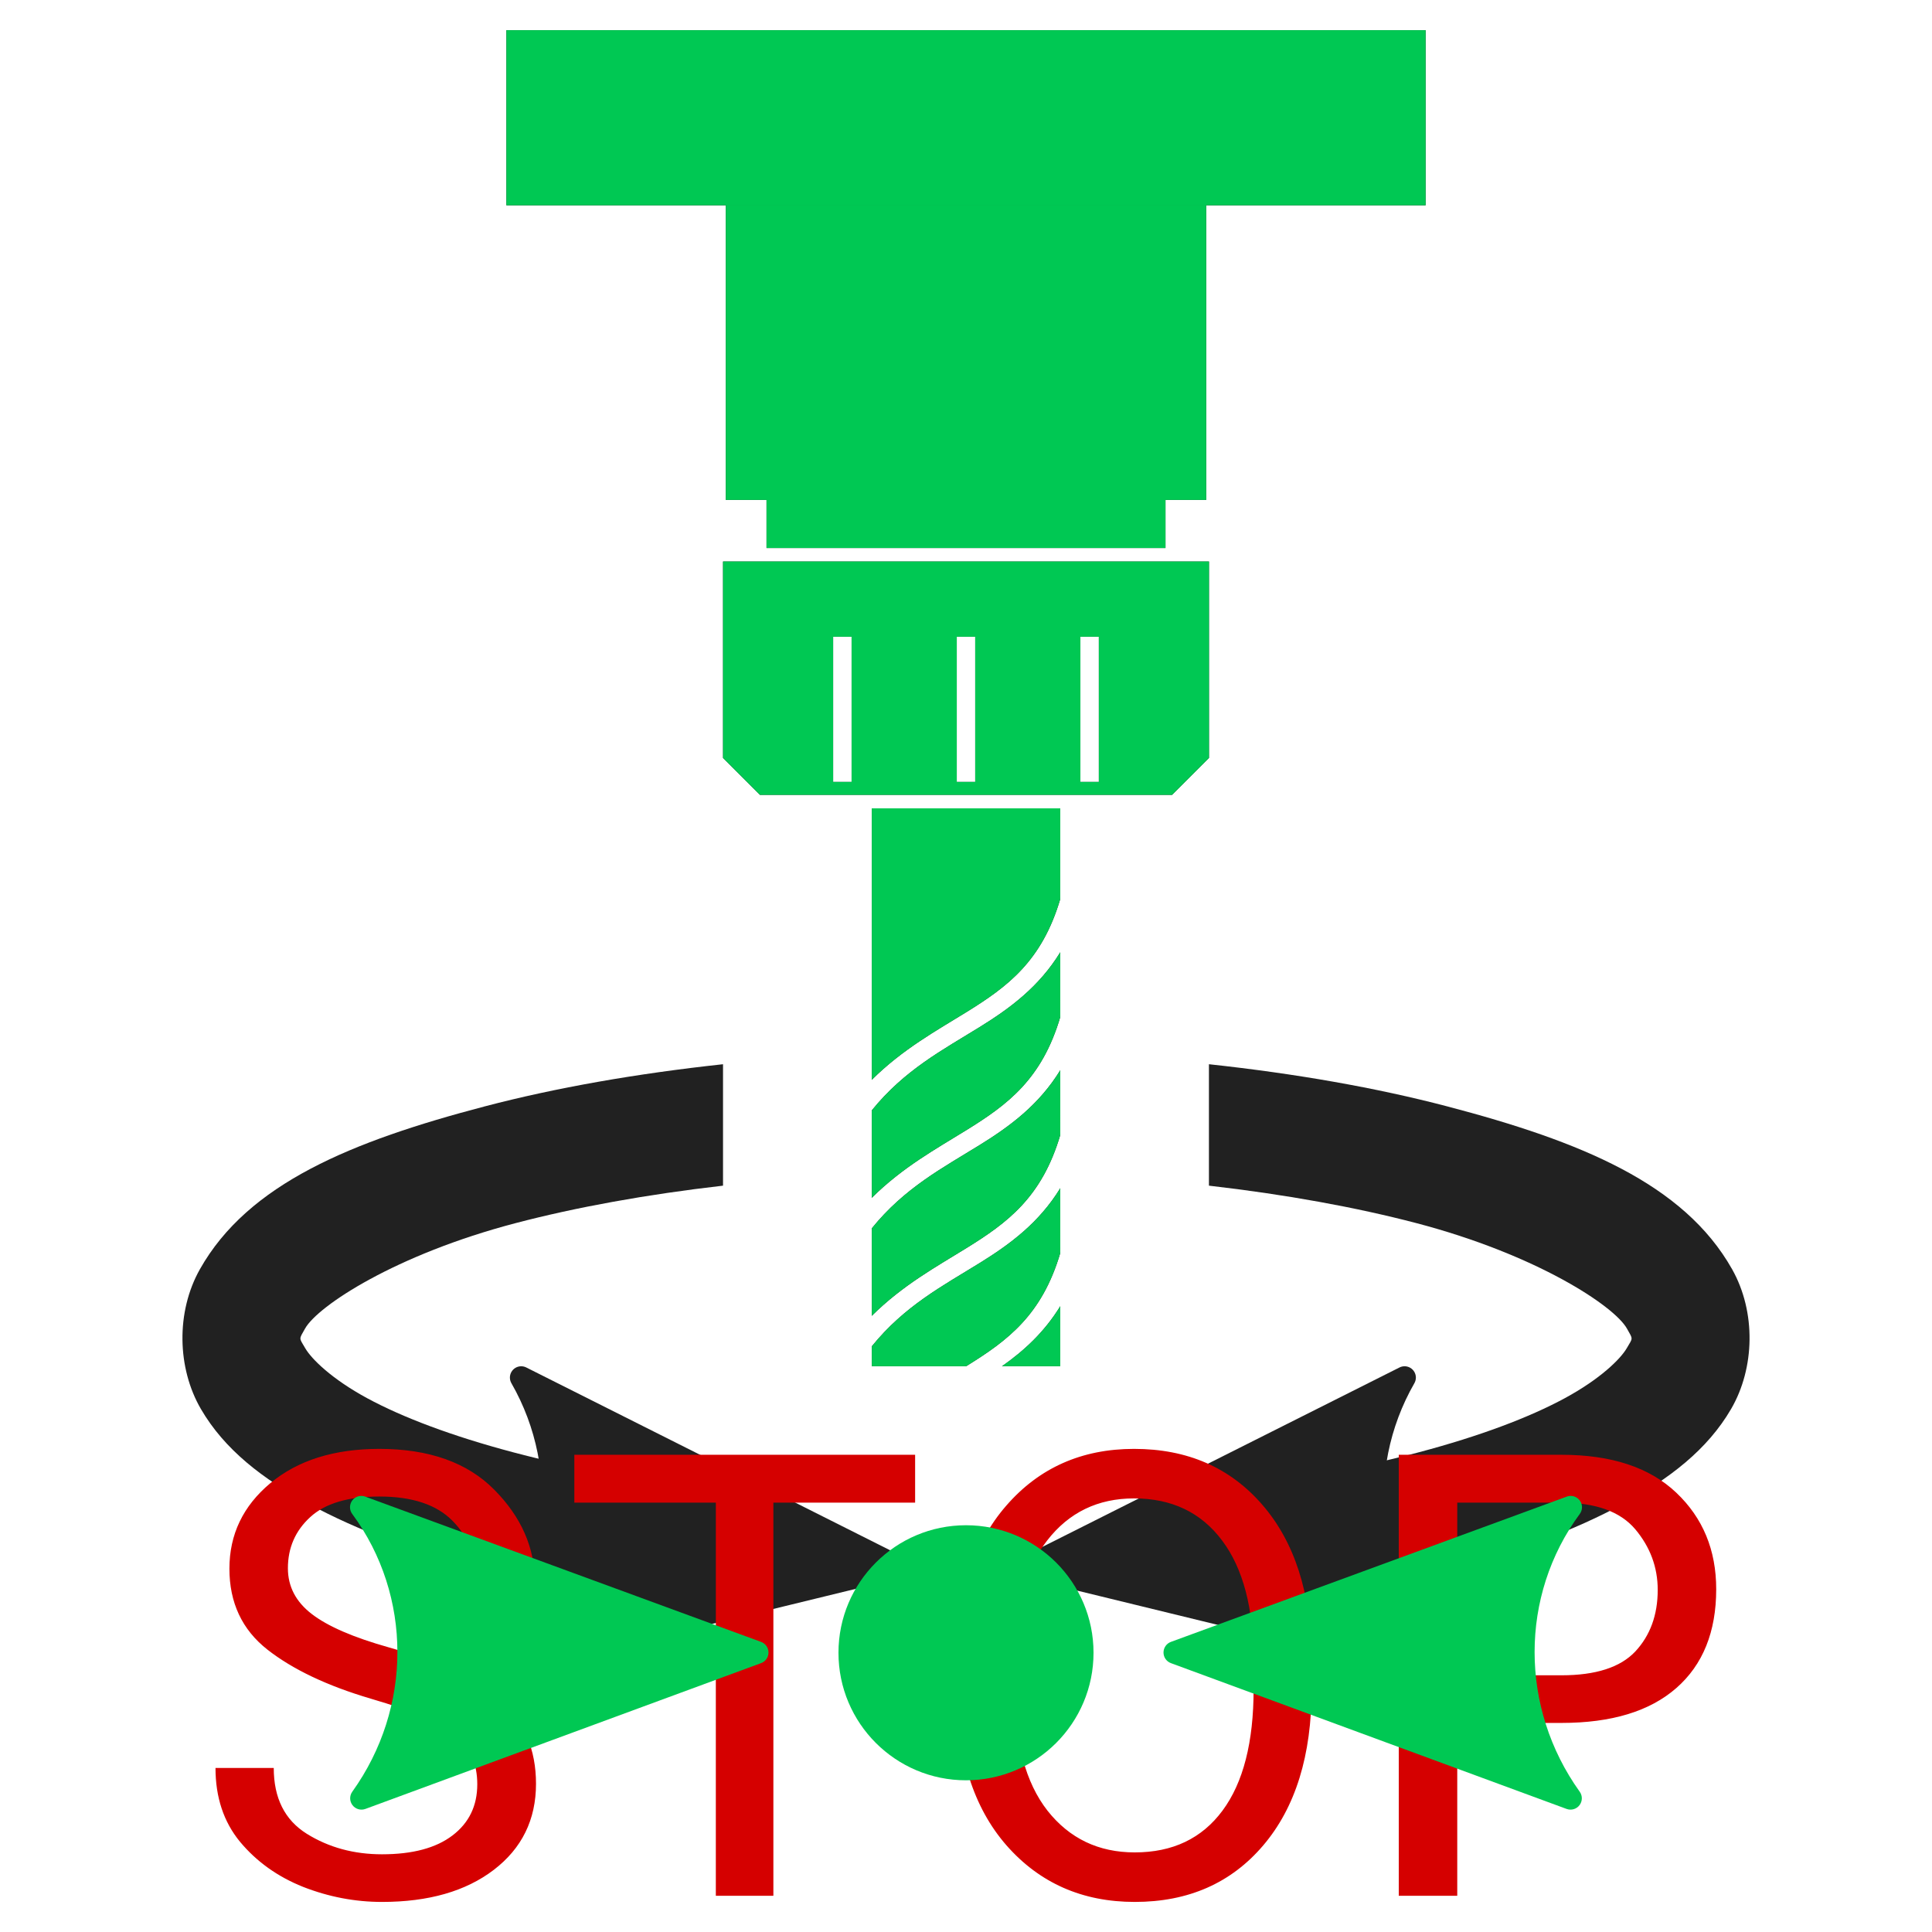
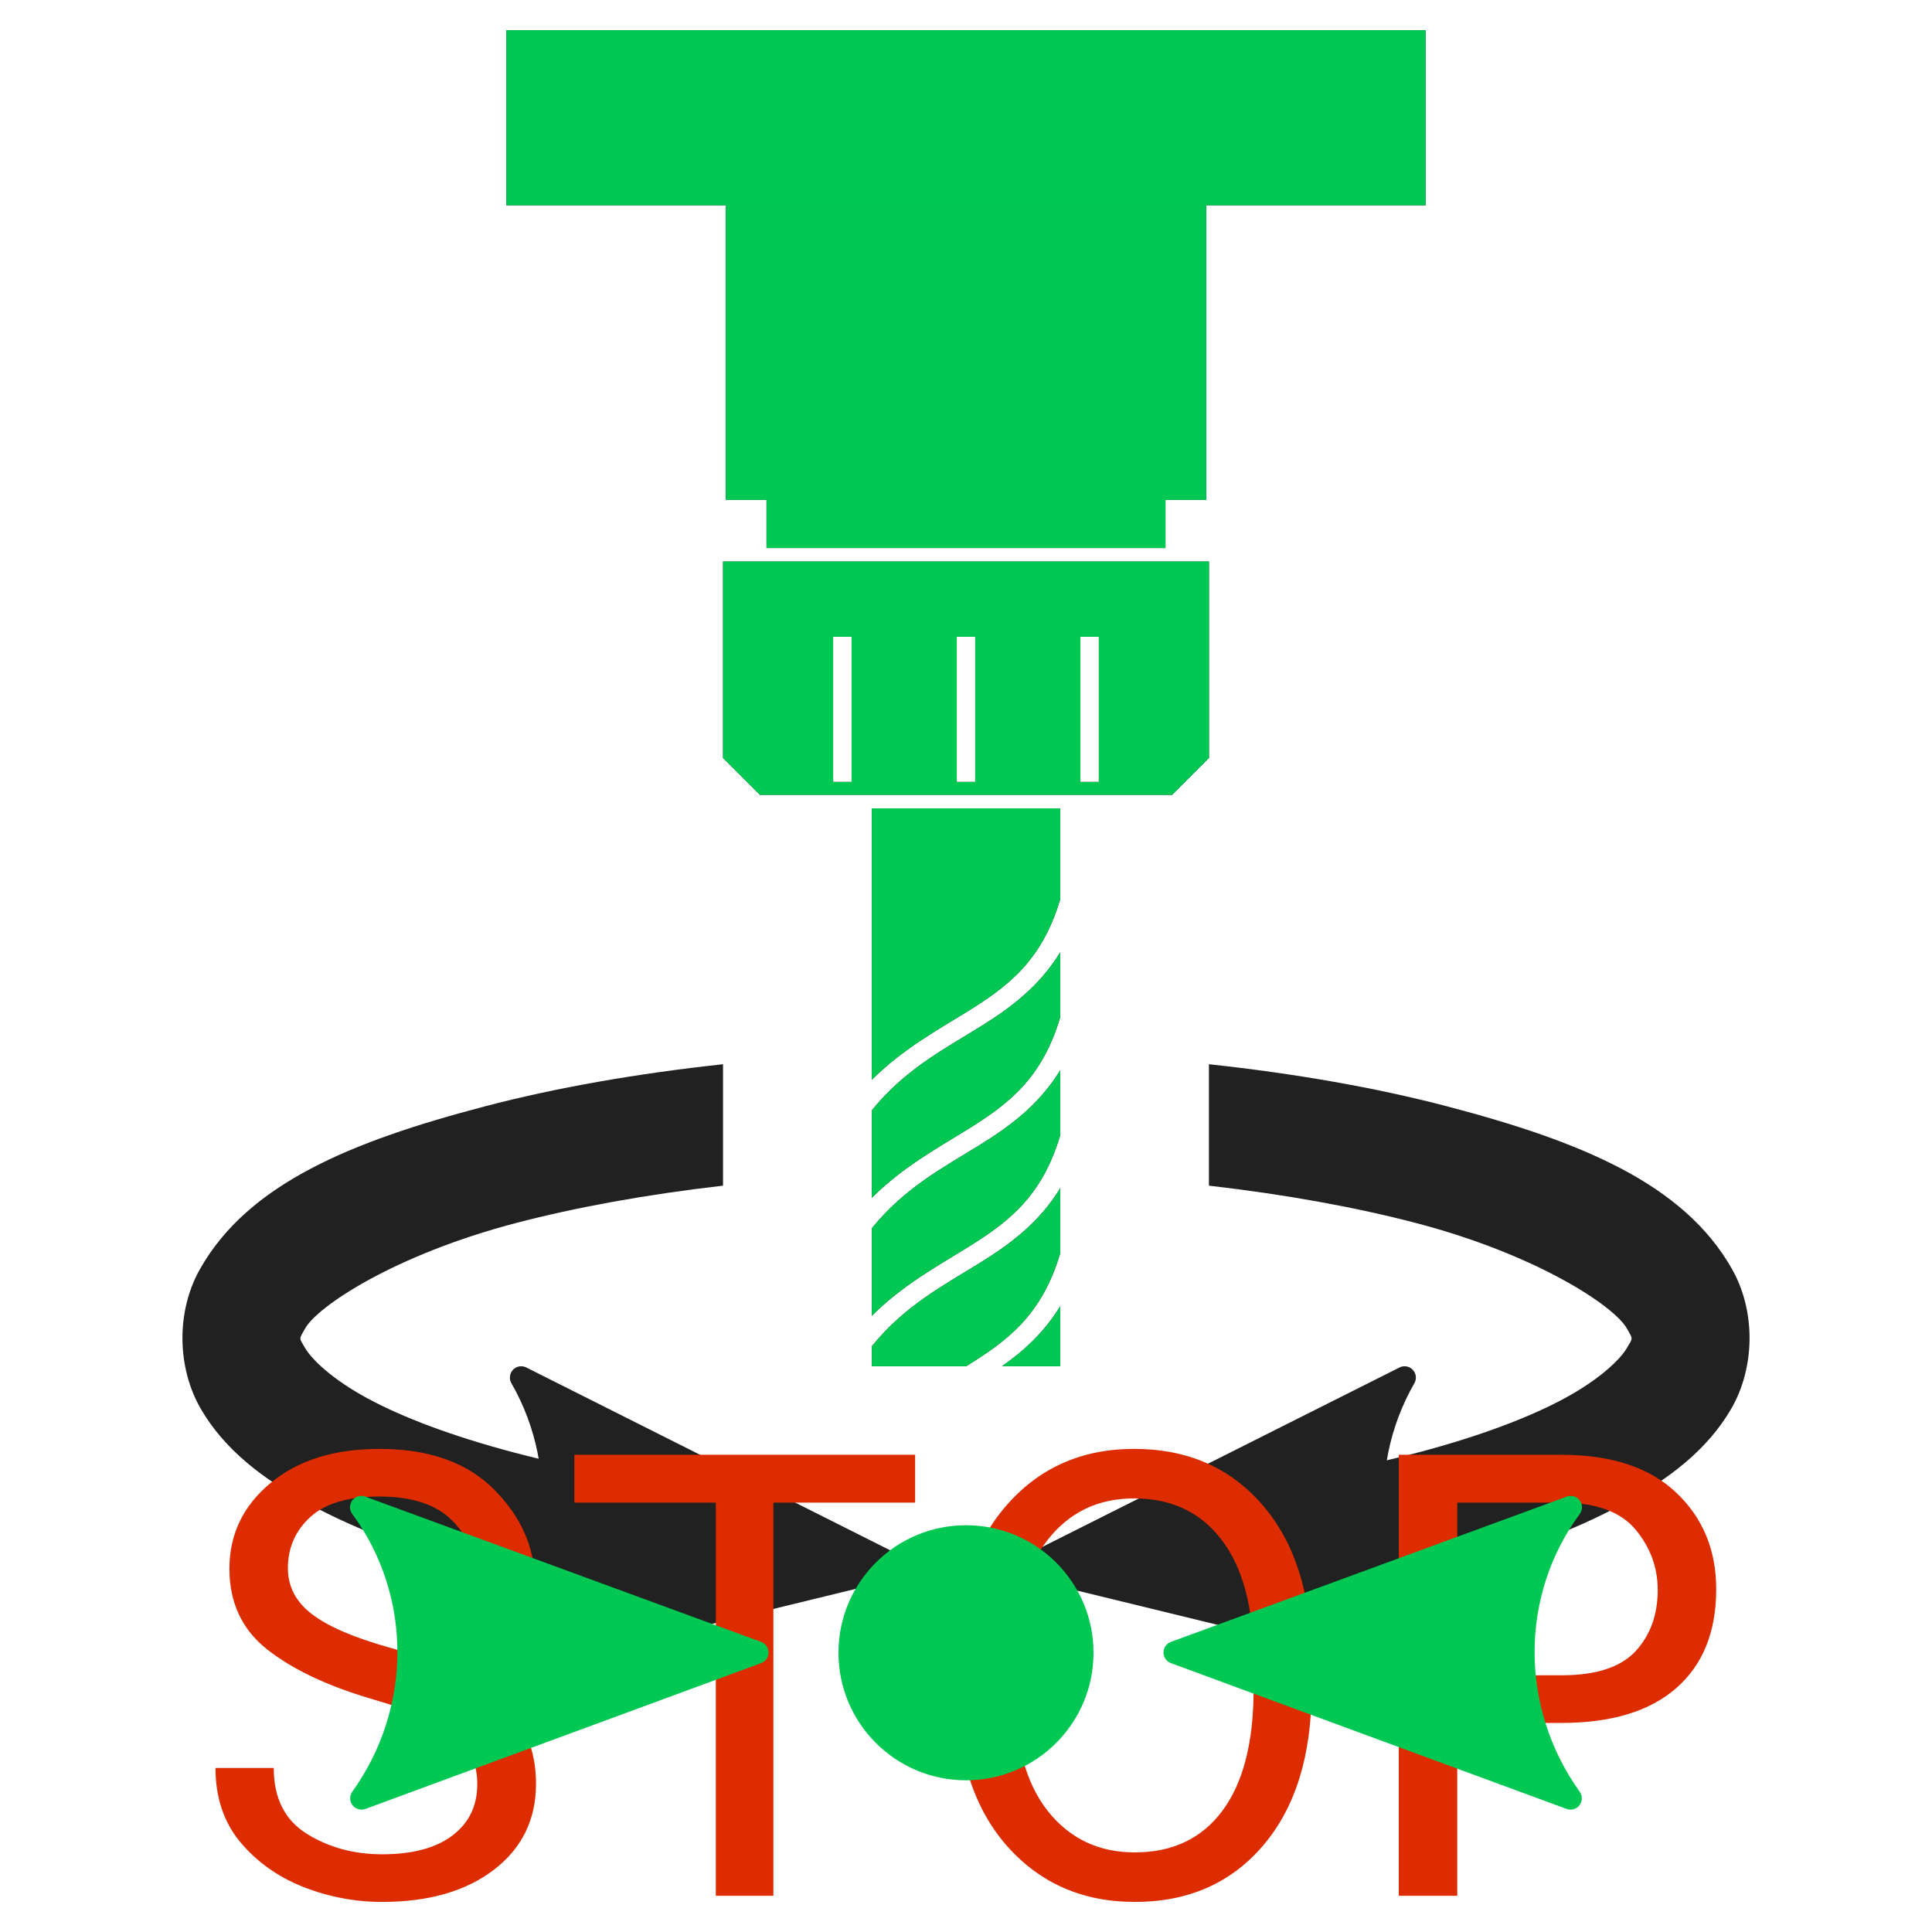
<svg xmlns="http://www.w3.org/2000/svg" width="128" height="128" viewBox="0 0 128 128" version="1.1" id="svg8">
  <defs id="defs2">
    <marker style="overflow:visible;" id="Arrow2Send" refX="0.0" refY="0.0" orient="auto">
      <path transform="scale(0.3) rotate(180) translate(-2.3,0)" d="M 8.719,4.034 L -2.207,0.016 L 8.719,-4.002 C 6.973,-1.63 6.983,1.616 8.719,4.034 z " style="fill-rule:evenodd;stroke-width:0.625;stroke-linejoin:round;stroke:#212121;stroke-opacity:1;fill:#212121;fill-opacity:1" id="path2663" />
    </marker>
    <marker style="overflow:visible" id="Arrow2Send-3" refX="0" refY="0" orient="auto">
      <path transform="matrix(-0.3,0,0,-0.3,0.69,0)" d="M 8.719,4.034 -2.207,0.016 8.719,-4.002 c -1.745,2.372 -1.735,5.617 -6e-7,8.035 z" style="fill:#212121;fill-opacity:1;fill-rule:evenodd;stroke:#212121;stroke-width:0.625;stroke-linejoin:round;stroke-opacity:1" id="path2663-3" />
    </marker>
  </defs>
  <g id="spindle" style="display:inline">
    <g id="g2584" transform="matrix(1.137245,0,0,1.137245,-20.63947,5.829496)" style="display:inline;fill:#212121">
      <path id="rect1675" style="font-variation-settings:'wdth' 100, 'wght' 500;fill:#212121;fill-opacity:1;stroke:none;stroke-width:1.077;stroke-linecap:round;stroke-linejoin:round;stroke-opacity:1" d="m 60.271,27.586 v 11.443 l 2.151,2.151 h 24.007 l 2.151,-2.151 V 27.586 Z m 6.414,4.381 h 1.075 v 8.458 h -1.075 z m 7.202,0 h 1.075 v 8.458 h -1.075 z m 7.202,0 h 1.075 v 8.458 h -1.075 z" />
      <path id="rect1824" style="font-variation-settings:'wdth' 100, 'wght' 500;fill:#212121;fill-opacity:1;stroke:none;stroke-width:1.077;stroke-linecap:round;stroke-linejoin:round;stroke-miterlimit:4;stroke-dasharray:none;stroke-opacity:1" d="M 47.65,-3.367 H 101.2 V 6.833 H 47.65 Z M 60.431,6.834 V 23.998 h 2.373 V 26.8 h 23.242 v -2.802 h 2.373 V 6.834 Z" />
      <path id="rect2470" style="fill:#212121;fill-opacity:1;stroke:none;stroke-width:9.937;stroke-linecap:round;stroke-linejoin:miter;stroke-miterlimit:4;stroke-dasharray:none;stroke-opacity:1" d="m 68.934,41.966 v 15.817 c 1.802,-1.792 3.774,-2.869 5.522,-3.951 2.396,-1.483 4.39,-2.963 5.461,-6.587 v -5.28 z m 10.983,8.384 c -1.245,2.025 -2.934,3.268 -4.692,4.356 -2.156,1.335 -4.38,2.496 -6.29,4.858 v 5.093 c 1.802,-1.792 3.774,-2.869 5.522,-3.951 2.396,-1.483 4.39,-2.963 5.461,-6.587 z m 0,6.872 c -1.245,2.025 -2.934,3.268 -4.692,4.356 -2.156,1.335 -4.38,2.496 -6.29,4.858 v 5.095 c 1.802,-1.792 3.774,-2.869 5.522,-3.951 2.396,-1.483 4.39,-2.963 5.461,-6.587 z m 0,6.874 c -1.245,2.025 -2.934,3.268 -4.692,4.356 -2.156,1.335 -4.38,2.496 -6.29,4.858 v 1.157 h 5.499 c 0.007,-0.005 0.016,-0.01 0.023,-0.015 2.396,-1.483 4.39,-2.961 5.461,-6.584 z m 0,6.874 c -0.933,1.519 -2.117,2.598 -3.394,3.497 h 3.394 z" />
    </g>
  </g>
  <g id="spindle_on" style="display:inline">
    <g id="g2584-6" transform="matrix(1.137245,0,0,1.137245,-20.63947,5.829496)" style="display:inline;fill:#00C853">
      <path id="rect1675-7" style="font-variation-settings:'wdth' 100, 'wght' 500;fill:#00C853;fill-opacity:1;stroke:none;stroke-width:1.077;stroke-linecap:round;stroke-linejoin:round;stroke-opacity:1" d="m 60.271,27.586 v 11.443 l 2.151,2.151 h 24.007 l 2.151,-2.151 V 27.586 Z m 6.414,4.381 h 1.075 v 8.458 h -1.075 z m 7.202,0 h 1.075 v 8.458 h -1.075 z m 7.202,0 h 1.075 v 8.458 h -1.075 z" />
      <path id="rect1824-8" style="font-variation-settings:'wdth' 100, 'wght' 500;fill:#00C853;fill-opacity:1;stroke:none;stroke-width:1.077;stroke-linecap:round;stroke-linejoin:round;stroke-miterlimit:4;stroke-dasharray:none;stroke-opacity:1" d="M 47.65,-3.367 H 101.2 V 6.833 H 47.65 Z M 60.431,6.834 V 23.998 h 2.373 V 26.8 h 23.242 v -2.802 h 2.373 V 6.834 Z" />
      <path id="rect2470-9" style="fill:#00C853;fill-opacity:1;stroke:none;stroke-width:9.937;stroke-linecap:round;stroke-linejoin:miter;stroke-miterlimit:4;stroke-dasharray:none;stroke-opacity:1" d="m 68.934,41.966 v 15.817 c 1.802,-1.792 3.774,-2.869 5.522,-3.951 2.396,-1.483 4.39,-2.963 5.461,-6.587 v -5.28 z m 10.983,8.384 c -1.245,2.025 -2.934,3.268 -4.692,4.356 -2.156,1.335 -4.38,2.496 -6.29,4.858 v 5.093 c 1.802,-1.792 3.774,-2.869 5.522,-3.951 2.396,-1.483 4.39,-2.963 5.461,-6.587 z m 0,6.872 c -1.245,2.025 -2.934,3.268 -4.692,4.356 -2.156,1.335 -4.38,2.496 -6.29,4.858 v 5.095 c 1.802,-1.792 3.774,-2.869 5.522,-3.951 2.396,-1.483 4.39,-2.963 5.461,-6.587 z m 0,6.874 c -1.245,2.025 -2.934,3.268 -4.692,4.356 -2.156,1.335 -4.38,2.496 -6.29,4.858 v 1.157 h 5.499 c 0.007,-0.005 0.016,-0.01 0.023,-0.015 2.396,-1.483 4.39,-2.961 5.461,-6.584 z m 0,6.874 c -0.933,1.519 -2.117,2.598 -3.394,3.497 h 3.394 z" />
    </g>
  </g>
  <g id="turn" style="display:inline">
    <path id="path3758" style="color:#212121;font-style:normal;font-variant:normal;font-weight:normal;font-stretch:normal;font-size:medium;line-height:normal;font-family:sans-serif;font-variant-ligatures:normal;font-variant-position:normal;font-variant-caps:normal;font-variant-numeric:normal;font-variant-alternates:normal;font-variant-east-asian:normal;font-feature-settings:normal;font-variation-settings:normal;text-indent:0;text-align:start;text-decoration:none;text-decoration-line:none;text-decoration-style:solid;text-decoration-color:#212121;letter-spacing:normal;word-spacing:normal;text-transform:none;writing-mode:lr-tb;direction:ltr;text-orientation:mixed;dominant-baseline:auto;baseline-shift:baseline;text-anchor:start;white-space:normal;shape-padding:0;shape-margin:0;inline-size:0;clip-rule:nonzero;display:inline;overflow:visible;visibility:visible;isolation:auto;mix-blend-mode:normal;color-interpolation:sRGB;color-interpolation-filters:linearRGB;solid-color:#212121;solid-opacity:1;vector-effect:none;fill:#212121;fill-opacity:1;fill-rule:nonzero;stroke:none;stroke-linecap:round;stroke-linejoin:round;stroke-miterlimit:4;stroke-dasharray:none;stroke-dashoffset:23.4;stroke-opacity:1;paint-order:normal;color-rendering:auto;image-rendering:auto;shape-rendering:auto;text-rendering:auto;enable-background:accumulate;stop-color:#212121" d="m 47.902,70.508 c -5.747,0.621 -11.082,1.559 -15.771,2.789 -8.839,2.318 -15.685,5.118 -18.885,10.789 -1.6,2.836 -1.507,6.561 0.062,9.26 1.57,2.699 4.09,4.635 7.219,6.328 6.257,3.387 15.327,5.77 26.604,7.053 a 4,4 0 0 0 4.426,-3.523 4,4 0 0 0 -3.521,-4.426 C 37.423,97.57 29.043,95.187 24.334,92.639 21.98,91.364 20.639,90.04 20.223,89.324 c -0.416,-0.715 -0.432,-0.558 -0.01,-1.307 0.845,-1.498 5.986,-4.895 13.947,-6.982 4.004,-1.05 8.661,-1.898 13.742,-2.482 z m 32.193,0 v 8.045 c 5.082,0.584 9.739,1.432 13.744,2.482 7.962,2.088 13.102,5.485 13.947,6.982 0.422,0.749 0.406,0.591 -0.01,1.307 -0.416,0.715 -1.757,2.04 -4.111,3.314 -4.709,2.549 -13.089,4.932 -23.701,6.139 a 4,4 0 0 0 -3.521,4.426 4,4 0 0 0 4.426,3.523 c 11.277,-1.283 20.347,-3.666 26.604,-7.053 3.128,-1.693 5.649,-3.629 7.219,-6.328 1.57,-2.699 1.662,-6.424 0.062,-9.26 C 111.554,78.415 104.708,75.615 95.869,73.297 91.179,72.067 85.843,71.128 80.096,70.508 Z" />
  </g>
  <g id="right" style="display:inline">
    <g id="path1346" style="opacity:1" />
    <g id="g3748-1" transform="matrix(-1,0,0,1,126.4191,-0.2004377)" style="display:inline">
      <g id="path3750-5" style="opacity:1">
        <path style="color:#212121;font-style:normal;font-variant:normal;font-weight:normal;font-stretch:normal;font-size:medium;line-height:normal;font-family:sans-serif;font-variant-ligatures:normal;font-variant-position:normal;font-variant-caps:normal;font-variant-numeric:normal;font-variant-alternates:normal;font-variant-east-asian:normal;font-feature-settings:normal;font-variation-settings:normal;text-indent:0;text-align:start;text-decoration:none;text-decoration-line:none;text-decoration-style:solid;text-decoration-color:#212121;letter-spacing:normal;word-spacing:normal;text-transform:none;writing-mode:lr-tb;direction:ltr;text-orientation:mixed;dominant-baseline:auto;baseline-shift:baseline;text-anchor:start;white-space:normal;shape-padding:0;shape-margin:0;inline-size:0;clip-rule:nonzero;display:inline;overflow:visible;visibility:visible;isolation:auto;mix-blend-mode:normal;color-interpolation:sRGB;color-interpolation-filters:linearRGB;solid-color:#212121;solid-opacity:1;vector-effect:none;fill:#212121;fill-opacity:1;fill-rule:evenodd;stroke:none;stroke-width:1.5;stroke-linecap:butt;stroke-linejoin:round;stroke-miterlimit:4;stroke-dasharray:none;stroke-dashoffset:0;stroke-opacity:1;color-rendering:auto;image-rendering:auto;shape-rendering:auto;text-rendering:auto;enable-background:accumulate;stop-color:#212121;stop-opacity:1" d="M 31.183,110.63 58.327,104.013 33.362,91.468 c 3.519,6.13 2.615,13.866 -2.179,19.162 z" id="path3754-0" />
        <path style="color:#212121;font-style:normal;font-variant:normal;font-weight:normal;font-stretch:normal;font-size:medium;line-height:normal;font-family:sans-serif;font-variant-ligatures:normal;font-variant-position:normal;font-variant-caps:normal;font-variant-numeric:normal;font-variant-alternates:normal;font-variant-east-asian:normal;font-feature-settings:normal;font-variation-settings:normal;text-indent:0;text-align:start;text-decoration:none;text-decoration-line:none;text-decoration-style:solid;text-decoration-color:#212121;letter-spacing:normal;word-spacing:normal;text-transform:none;writing-mode:lr-tb;direction:ltr;text-orientation:mixed;dominant-baseline:auto;baseline-shift:baseline;text-anchor:start;white-space:normal;shape-padding:0;shape-margin:0;inline-size:0;clip-rule:nonzero;display:inline;overflow:visible;visibility:visible;isolation:auto;mix-blend-mode:normal;color-interpolation:sRGB;color-interpolation-filters:linearRGB;solid-color:#212121;solid-opacity:1;vector-effect:none;fill:#212121;fill-opacity:1;fill-rule:evenodd;stroke:none;stroke-linecap:butt;stroke-linejoin:round;stroke-miterlimit:4;stroke-dasharray:none;stroke-dashoffset:0;stroke-opacity:1;color-rendering:auto;image-rendering:auto;shape-rendering:auto;text-rendering:auto;enable-background:accumulate;stop-color:#212121;stop-opacity:1" d="m 33.348,90.719 a 0.75,0.75 0 0 0 -0.635,1.123 c 3.356,5.845 2.496,13.225 -2.086,18.285 a 0.75,0.75 0 0 0 0.734,1.232 l 27.143,-6.619 a 0.75,0.75 0 0 0 0.16,-1.398 L 33.699,90.799 a 0.75,0.75 0 0 0 -0.352,-0.08 z m 1.381,2.275 21.438,10.773 -23.328,5.686 c 3.464,-4.857 4.185,-11.011 1.891,-16.459 z" id="path3756-0" />
      </g>
    </g>
  </g>
  <g id="left" style="display:inline">
    <g id="g3748" transform="translate(1.168598,-0.2004723)" style="display:inline">
      <g id="path3750" style="opacity:1">
        <path style="color:#212121;font-style:normal;font-variant:normal;font-weight:normal;font-stretch:normal;font-size:medium;line-height:normal;font-family:sans-serif;font-variant-ligatures:normal;font-variant-position:normal;font-variant-caps:normal;font-variant-numeric:normal;font-variant-alternates:normal;font-variant-east-asian:normal;font-feature-settings:normal;font-variation-settings:normal;text-indent:0;text-align:start;text-decoration:none;text-decoration-line:none;text-decoration-style:solid;text-decoration-color:#212121;letter-spacing:normal;word-spacing:normal;text-transform:none;writing-mode:lr-tb;direction:ltr;text-orientation:mixed;dominant-baseline:auto;baseline-shift:baseline;text-anchor:start;white-space:normal;shape-padding:0;shape-margin:0;inline-size:0;clip-rule:nonzero;display:inline;overflow:visible;visibility:visible;isolation:auto;mix-blend-mode:normal;color-interpolation:sRGB;color-interpolation-filters:linearRGB;solid-color:#212121;solid-opacity:1;vector-effect:none;fill:#212121;fill-opacity:1;fill-rule:evenodd;stroke:none;stroke-width:1.5;stroke-linecap:butt;stroke-linejoin:round;stroke-miterlimit:4;stroke-dasharray:none;stroke-dashoffset:0;stroke-opacity:1;color-rendering:auto;image-rendering:auto;shape-rendering:auto;text-rendering:auto;enable-background:accumulate;stop-color:#212121;stop-opacity:1" d="M 31.183,110.63 58.327,104.013 33.362,91.468 c 3.519,6.13 2.615,13.866 -2.179,19.162 z" id="path3754" />
        <path style="color:#212121;font-style:normal;font-variant:normal;font-weight:normal;font-stretch:normal;font-size:medium;line-height:normal;font-family:sans-serif;font-variant-ligatures:normal;font-variant-position:normal;font-variant-caps:normal;font-variant-numeric:normal;font-variant-alternates:normal;font-variant-east-asian:normal;font-feature-settings:normal;font-variation-settings:normal;text-indent:0;text-align:start;text-decoration:none;text-decoration-line:none;text-decoration-style:solid;text-decoration-color:#212121;letter-spacing:normal;word-spacing:normal;text-transform:none;writing-mode:lr-tb;direction:ltr;text-orientation:mixed;dominant-baseline:auto;baseline-shift:baseline;text-anchor:start;white-space:normal;shape-padding:0;shape-margin:0;inline-size:0;clip-rule:nonzero;display:inline;overflow:visible;visibility:visible;isolation:auto;mix-blend-mode:normal;color-interpolation:sRGB;color-interpolation-filters:linearRGB;solid-color:#212121;solid-opacity:1;vector-effect:none;fill:#212121;fill-opacity:1;fill-rule:evenodd;stroke:none;stroke-linecap:butt;stroke-linejoin:round;stroke-miterlimit:4;stroke-dasharray:none;stroke-dashoffset:0;stroke-opacity:1;color-rendering:auto;image-rendering:auto;shape-rendering:auto;text-rendering:auto;enable-background:accumulate;stop-color:#212121;stop-opacity:1" d="m 33.348,90.719 a 0.75,0.75 0 0 0 -0.635,1.123 c 3.356,5.845 2.496,13.225 -2.086,18.285 a 0.75,0.75 0 0 0 0.734,1.232 l 27.143,-6.619 a 0.75,0.75 0 0 0 0.16,-1.398 L 33.699,90.799 a 0.75,0.75 0 0 0 -0.352,-0.08 z m 1.381,2.275 21.438,10.773 -23.328,5.686 c 3.464,-4.857 4.185,-11.011 1.891,-16.459 z" id="path3756" />
      </g>
    </g>
  </g>
  <g id="stop" style="display:inline">
-     <text xml:space="preserve" style="font-style:normal;font-weight:normal;font-size:41.094px;line-height:1.25;font-family:sans-serif;fill:#D50000;fill-opacity:1;stroke:none;stroke-width:1.027" x="12.653" y="125.599" id="text3822">
-       <tspan id="tspan3820" x="12.653" y="125.599" style="font-style:normal;font-variant:normal;font-weight:normal;font-stretch:normal;font-family:Roboto;-inkscape-font-specification:Roboto;fill:#D50000;stroke-width:1.027">STOP</tspan>
+     <text xml:space="preserve" style="font-style:normal;font-weight:normal;font-size:41.094px;line-height:1.25;font-family:sans-serif;fill:#DD2C00;fill-opacity:1;stroke:none;stroke-width:1.027" x="12.653" y="125.599" id="text3822">
+       <tspan id="tspan3820" x="12.653" y="125.599" style="font-style:normal;font-variant:normal;font-weight:normal;font-stretch:normal;font-family:Roboto;-inkscape-font-specification:Roboto;fill:#DD2C00;stroke-width:1.027">STOP</tspan>
    </text>
  </g>
  <g id="stop_on" style="display:inline">
    <g id="g3748-6-3-2" transform="matrix(-0.9935273,-0.1135933,-0.1135933,0.9935273,147.5985,12.77031)" style="display:inline;fill:#00C853">
      <g id="path3750-50-7-6" style="opacity:1;fill:#00C853">
        <path style="color:#212121;font-style:normal;font-variant:normal;font-weight:normal;font-stretch:normal;font-size:medium;line-height:normal;font-family:sans-serif;font-variant-ligatures:normal;font-variant-position:normal;font-variant-caps:normal;font-variant-numeric:normal;font-variant-alternates:normal;font-variant-east-asian:normal;font-feature-settings:normal;font-variation-settings:normal;text-indent:0;text-align:start;text-decoration:none;text-decoration-line:none;text-decoration-style:solid;text-decoration-color:#212121;letter-spacing:normal;word-spacing:normal;text-transform:none;writing-mode:lr-tb;direction:ltr;text-orientation:mixed;dominant-baseline:auto;baseline-shift:baseline;text-anchor:start;white-space:normal;shape-padding:0;shape-margin:0;inline-size:0;clip-rule:nonzero;display:inline;overflow:visible;visibility:visible;isolation:auto;mix-blend-mode:normal;color-interpolation:sRGB;color-interpolation-filters:linearRGB;solid-color:#212121;solid-opacity:1;vector-effect:none;fill:#00C853;fill-opacity:1;fill-rule:evenodd;stroke:none;stroke-width:1.5;stroke-linecap:butt;stroke-linejoin:round;stroke-miterlimit:4;stroke-dasharray:none;stroke-dashoffset:0;stroke-opacity:1;color-rendering:auto;image-rendering:auto;shape-rendering:auto;text-rendering:auto;enable-background:accumulate;stop-color:#212121;stop-opacity:1" d="M 31.183,110.63 58.327,104.013 33.362,91.468 c 3.519,6.13 2.615,13.866 -2.179,19.162 z" id="path3754-4-2-0" />
        <path style="color:#212121;font-style:normal;font-variant:normal;font-weight:normal;font-stretch:normal;font-size:medium;line-height:normal;font-family:sans-serif;font-variant-ligatures:normal;font-variant-position:normal;font-variant-caps:normal;font-variant-numeric:normal;font-variant-alternates:normal;font-variant-east-asian:normal;font-feature-settings:normal;font-variation-settings:normal;text-indent:0;text-align:start;text-decoration:none;text-decoration-line:none;text-decoration-style:solid;text-decoration-color:#212121;letter-spacing:normal;word-spacing:normal;text-transform:none;writing-mode:lr-tb;direction:ltr;text-orientation:mixed;dominant-baseline:auto;baseline-shift:baseline;text-anchor:start;white-space:normal;shape-padding:0;shape-margin:0;inline-size:0;clip-rule:nonzero;display:inline;overflow:visible;visibility:visible;isolation:auto;mix-blend-mode:normal;color-interpolation:sRGB;color-interpolation-filters:linearRGB;solid-color:#212121;solid-opacity:1;vector-effect:none;fill:#00C853;fill-opacity:1;fill-rule:evenodd;stroke:none;stroke-linecap:butt;stroke-linejoin:round;stroke-miterlimit:4;stroke-dasharray:none;stroke-dashoffset:0;stroke-opacity:1;color-rendering:auto;image-rendering:auto;shape-rendering:auto;text-rendering:auto;enable-background:accumulate;stop-color:#212121;stop-opacity:1" d="m 33.348,90.719 a 0.75,0.75 0 0 0 -0.635,1.123 c 3.356,5.845 2.496,13.225 -2.086,18.285 a 0.75,0.75 0 0 0 0.734,1.232 l 27.143,-6.619 a 0.75,0.75 0 0 0 0.16,-1.398 L 33.699,90.799 a 0.75,0.75 0 0 0 -0.352,-0.08 z m 1.381,2.275 21.438,10.773 -23.328,5.686 c 3.464,-4.857 4.185,-11.011 1.891,-16.459 z" id="path3756-5-4-3" />
      </g>
    </g>
    <g id="g3748-6-3-2-3" transform="rotate(-6.522495,102.2582,178.3589)" style="display:inline;fill:#00C853">
      <g id="path3750-50-7-6-2" style="opacity:1;fill:#00C853">
        <path style="color:#212121;font-style:normal;font-variant:normal;font-weight:normal;font-stretch:normal;font-size:medium;line-height:normal;font-family:sans-serif;font-variant-ligatures:normal;font-variant-position:normal;font-variant-caps:normal;font-variant-numeric:normal;font-variant-alternates:normal;font-variant-east-asian:normal;font-feature-settings:normal;font-variation-settings:normal;text-indent:0;text-align:start;text-decoration:none;text-decoration-line:none;text-decoration-style:solid;text-decoration-color:#212121;letter-spacing:normal;word-spacing:normal;text-transform:none;writing-mode:lr-tb;direction:ltr;text-orientation:mixed;dominant-baseline:auto;baseline-shift:baseline;text-anchor:start;white-space:normal;shape-padding:0;shape-margin:0;inline-size:0;clip-rule:nonzero;display:inline;overflow:visible;visibility:visible;isolation:auto;mix-blend-mode:normal;color-interpolation:sRGB;color-interpolation-filters:linearRGB;solid-color:#212121;solid-opacity:1;vector-effect:none;fill:#00C853;fill-opacity:1;fill-rule:evenodd;stroke:none;stroke-width:1.5;stroke-linecap:butt;stroke-linejoin:round;stroke-miterlimit:4;stroke-dasharray:none;stroke-dashoffset:0;stroke-opacity:1;color-rendering:auto;image-rendering:auto;shape-rendering:auto;text-rendering:auto;enable-background:accumulate;stop-color:#212121;stop-opacity:1" d="M 31.183,110.63 58.327,104.013 33.362,91.468 c 3.519,6.13 2.615,13.866 -2.179,19.162 z" id="path3754-4-2-0-6" />
        <path style="color:#212121;font-style:normal;font-variant:normal;font-weight:normal;font-stretch:normal;font-size:medium;line-height:normal;font-family:sans-serif;font-variant-ligatures:normal;font-variant-position:normal;font-variant-caps:normal;font-variant-numeric:normal;font-variant-alternates:normal;font-variant-east-asian:normal;font-feature-settings:normal;font-variation-settings:normal;text-indent:0;text-align:start;text-decoration:none;text-decoration-line:none;text-decoration-style:solid;text-decoration-color:#212121;letter-spacing:normal;word-spacing:normal;text-transform:none;writing-mode:lr-tb;direction:ltr;text-orientation:mixed;dominant-baseline:auto;baseline-shift:baseline;text-anchor:start;white-space:normal;shape-padding:0;shape-margin:0;inline-size:0;clip-rule:nonzero;display:inline;overflow:visible;visibility:visible;isolation:auto;mix-blend-mode:normal;color-interpolation:sRGB;color-interpolation-filters:linearRGB;solid-color:#212121;solid-opacity:1;vector-effect:none;fill:#00C853;fill-opacity:1;fill-rule:evenodd;stroke:none;stroke-linecap:butt;stroke-linejoin:round;stroke-miterlimit:4;stroke-dasharray:none;stroke-dashoffset:0;stroke-opacity:1;color-rendering:auto;image-rendering:auto;shape-rendering:auto;text-rendering:auto;enable-background:accumulate;stop-color:#212121;stop-opacity:1" d="m 33.348,90.719 a 0.75,0.75 0 0 0 -0.635,1.123 c 3.356,5.845 2.496,13.225 -2.086,18.285 a 0.75,0.75 0 0 0 0.734,1.232 l 27.143,-6.619 a 0.75,0.75 0 0 0 0.16,-1.398 L 33.699,90.799 a 0.75,0.75 0 0 0 -0.352,-0.08 z m 1.381,2.275 21.438,10.773 -23.328,5.686 c 3.464,-4.857 4.185,-11.011 1.891,-16.459 z" id="path3756-5-4-3-9" />
      </g>
    </g>
    <circle style="fill:#00C853;fill-opacity:1;stroke:none;stroke-width:8;stroke-linecap:round;stroke-linejoin:round;stroke-miterlimit:4;stroke-dasharray:none;stroke-dashoffset:23.4;stroke-opacity:1;paint-order:normal" id="path4040" cx="64" cy="109.5" r="8.449" />
  </g>
</svg>
